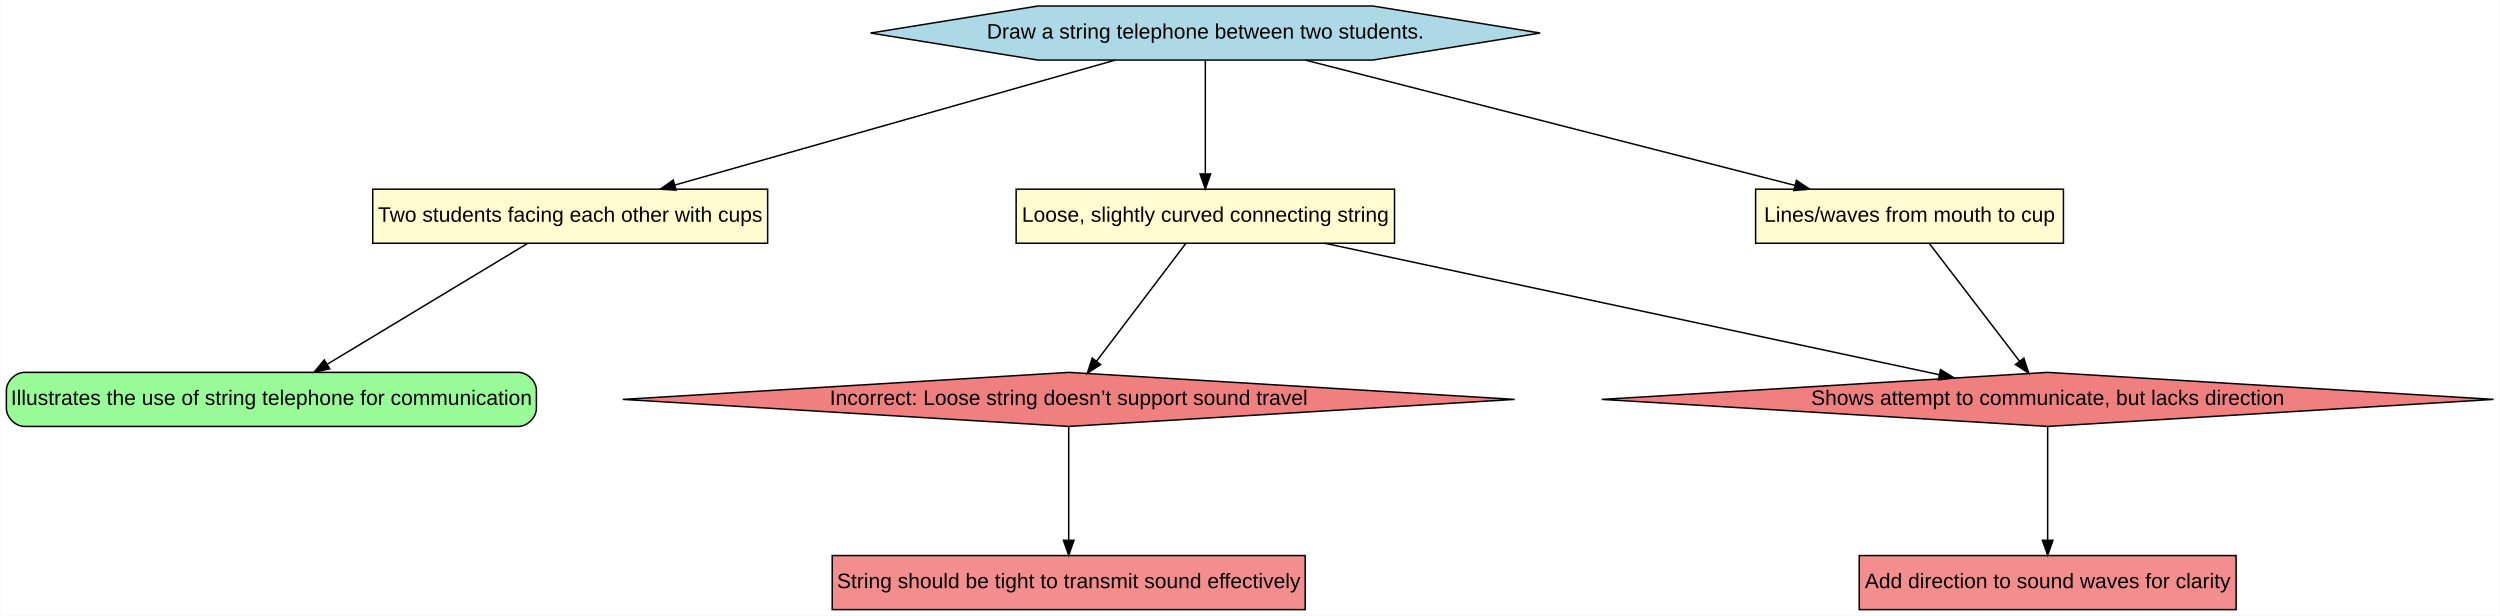
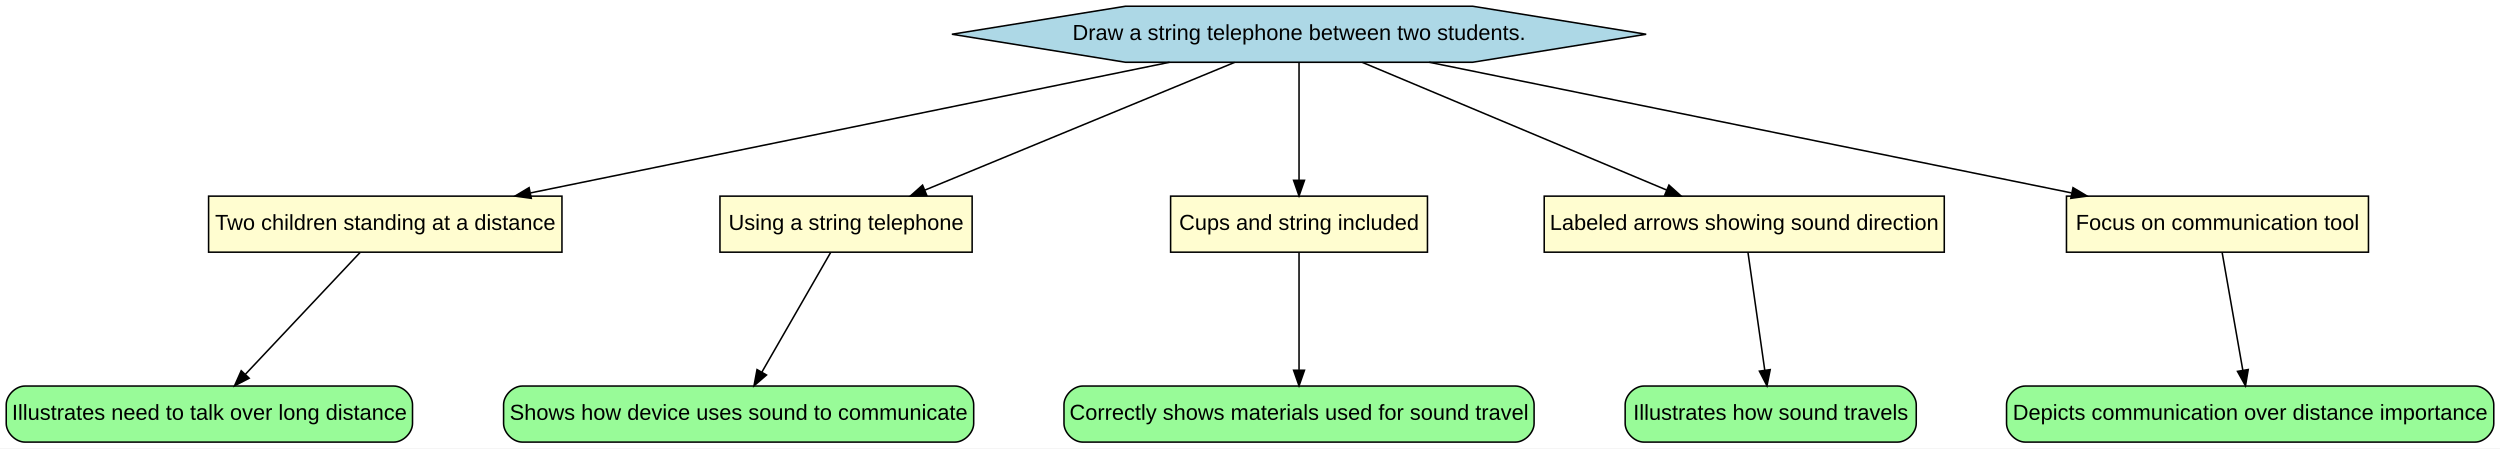
- <svg xmlns="http://www.w3.org/2000/svg" width="1665pt" height="410pt" viewBox="0.00 0.00 1664.50 410.00">
-   <g id="graph0" class="graph" transform="scale(1 1) rotate(0) translate(4 406)">
-     <polygon fill="white" stroke="transparent" points="-4,4 -4,-406 1660.5,-406 1660.5,4 -4,4" />
+ <svg xmlns="http://www.w3.org/2000/svg" width="1606pt" height="288pt" viewBox="0.00 0.00 1606.00 288.00">
+   <g id="graph0" class="graph" transform="scale(1 1) rotate(0) translate(4 284)">
+     <polygon fill="white" stroke="transparent" points="-4,4 -4,-284 1602,-284 1602,4 -4,4" />
    <g id="node1" class="node">
-       <polygon fill="lightblue" stroke="black" points="1021.5,-384 910,-402 687,-402 575.5,-384 687,-366 910,-366 1021.5,-384" />
-       <text text-anchor="middle" x="798.5" y="-380.3" font-family="Arial" font-size="14.00">Draw a string telephone between two students.</text>
+       <polygon fill="lightblue" stroke="black" points="1053.5,-262 942,-280 719,-280 607.5,-262 719,-244 942,-244 1053.5,-262" />
+       <text text-anchor="middle" x="830.5" y="-258.3" font-family="Arial" font-size="14.00">Draw a string telephone between two students.</text>
    </g>
    <g id="node2" class="node">
-       <polygon fill="#fffdd0" stroke="black" points="507,-280 244,-280 244,-244 507,-244 507,-280" />
-       <text text-anchor="middle" x="375.5" y="-258.3" font-family="Arial" font-size="14.00">Two students facing each other with cups</text>
+       <polygon fill="#fffdd0" stroke="black" points="357,-158 130,-158 130,-122 357,-122 357,-158" />
+       <text text-anchor="middle" x="243.5" y="-136.3" font-family="Arial" font-size="14.00">Two children standing at a distance</text>
    </g>
    <g id="edge1" class="edge">
-       <path fill="none" stroke="black" d="M738.34,-365.93C660.97,-343.99 526.86,-305.94 445.15,-282.76" />
-       <polygon fill="black" stroke="black" points="446.03,-279.37 435.45,-280.01 444.12,-286.1 446.03,-279.37" />
+       <path fill="none" stroke="black" d="M747.33,-244C638.96,-221.84 449.98,-183.21 336.82,-160.08" />
+       <polygon fill="black" stroke="black" points="337.29,-156.6 326.79,-158.03 335.89,-163.46 337.29,-156.6" />
    </g>
    <g id="node3" class="node">
-       <polygon fill="#fffdd0" stroke="black" points="924.5,-280 672.5,-280 672.5,-244 924.5,-244 924.5,-280" />
-       <text text-anchor="middle" x="798.5" y="-258.3" font-family="Arial" font-size="14.00">Loose, slightly curved connecting string</text>
+       <polygon fill="#fffdd0" stroke="black" points="620.5,-158 458.5,-158 458.5,-122 620.5,-122 620.5,-158" />
+       <text text-anchor="middle" x="539.5" y="-136.3" font-family="Arial" font-size="14.00">Using a string telephone</text>
    </g>
    <g id="edge2" class="edge">
-       <path fill="none" stroke="black" d="M798.5,-365.81C798.5,-346.11 798.5,-313.58 798.5,-290.39" />
-       <polygon fill="black" stroke="black" points="802,-290.16 798.5,-280.16 795,-290.16 802,-290.16" />
+       <path fill="none" stroke="black" d="M789.12,-243.93C736.75,-222.34 646.62,-185.17 590.18,-161.9" />
+       <polygon fill="black" stroke="black" points="591.32,-158.58 580.74,-158.01 588.65,-165.06 591.32,-158.58" />
    </g>
    <g id="node4" class="node">
-       <polygon fill="#fffdd0" stroke="black" points="1370,-280 1165,-280 1165,-244 1370,-244 1370,-280" />
-       <text text-anchor="middle" x="1267.5" y="-258.3" font-family="Arial" font-size="14.00">Lines/waves from mouth to cup</text>
+       <polygon fill="#fffdd0" stroke="black" points="913,-158 748,-158 748,-122 913,-122 913,-158" />
+       <text text-anchor="middle" x="830.5" y="-136.3" font-family="Arial" font-size="14.00">Cups and string included</text>
    </g>
    <g id="edge3" class="edge">
-       <path fill="none" stroke="black" d="M865.2,-365.93C951.24,-343.92 1100.6,-305.71 1191.1,-282.55" />
-       <polygon fill="black" stroke="black" points="1192.18,-285.89 1201,-280.01 1190.44,-279.11 1192.18,-285.89" />
+       <path fill="none" stroke="black" d="M830.5,-243.81C830.5,-224.11 830.5,-191.58 830.5,-168.39" />
+       <polygon fill="black" stroke="black" points="834,-168.16 830.5,-158.16 827,-168.16 834,-168.16" />
    </g>
    <g id="node5" class="node">
-       <path fill="palegreen" stroke="black" d="M341,-158C341,-158 12,-158 12,-158 6,-158 0,-152 0,-146 0,-146 0,-134 0,-134 0,-128 6,-122 12,-122 12,-122 341,-122 341,-122 347,-122 353,-128 353,-134 353,-134 353,-146 353,-146 353,-152 347,-158 341,-158" />
-       <text text-anchor="middle" x="176.5" y="-136.3" font-family="Arial" font-size="14.00">Illustrates the use of string telephone for communication</text>
+       <polygon fill="#fffdd0" stroke="black" points="1245,-158 988,-158 988,-122 1245,-122 1245,-158" />
+       <text text-anchor="middle" x="1116.5" y="-136.3" font-family="Arial" font-size="14.00">Labeled arrows showing sound direction</text>
    </g>
    <g id="edge4" class="edge">
-       <path fill="none" stroke="black" d="M346.99,-243.81C311.97,-222.69 252.46,-186.81 213.83,-163.51" />
-       <polygon fill="black" stroke="black" points="215.33,-160.33 204.96,-158.16 211.72,-166.32 215.33,-160.33" />
+       <path fill="none" stroke="black" d="M871.17,-243.93C922.63,-222.34 1011.2,-185.17 1066.7,-161.9" />
+       <polygon fill="black" stroke="black" points="1068.13,-165.1 1076,-158.01 1065.42,-158.64 1068.13,-165.1" />
    </g>
    <g id="node6" class="node">
-       <polygon fill="lightcoral" stroke="black" points="707.5,-158 410.5,-140 707.5,-122 1004.5,-140 707.5,-158" />
-       <text text-anchor="middle" x="707.5" y="-136.3" font-family="Arial" font-size="14.00">Incorrect: Loose string doesn’t support sound travel</text>
+       <polygon fill="#fffdd0" stroke="black" points="1517.5,-158 1323.5,-158 1323.5,-122 1517.5,-122 1517.5,-158" />
+       <text text-anchor="middle" x="1420.5" y="-136.3" font-family="Arial" font-size="14.00">Focus on communication tool</text>
    </g>
    <g id="edge5" class="edge">
-       <path fill="none" stroke="black" d="M785.46,-243.81C769.88,-223.26 743.7,-188.74 726.02,-165.42" />
-       <polygon fill="black" stroke="black" points="728.76,-163.24 719.93,-157.39 723.18,-167.47 728.76,-163.24" />
+       <path fill="none" stroke="black" d="M914.09,-244C1023,-221.84 1213,-183.21 1326.7,-160.08" />
+       <polygon fill="black" stroke="black" points="1327.7,-163.45 1336.8,-158.03 1326.3,-156.59 1327.7,-163.45" />
    </g>
    <g id="node7" class="node">
-       <polygon fill="lightcoral" stroke="black" points="1359.5,-158 1062.5,-140 1359.5,-122 1656.5,-140 1359.5,-158" />
-       <text text-anchor="middle" x="1359.5" y="-136.3" font-family="Arial" font-size="14.00">Shows attempt to communicate, but lacks direction</text>
+       <path fill="palegreen" stroke="black" d="M249,-36C249,-36 12,-36 12,-36 6,-36 0,-30 0,-24 0,-24 0,-12 0,-12 0,-6 6,0 12,0 12,0 249,0 249,0 255,0 261,-6 261,-12 261,-12 261,-24 261,-24 261,-30 255,-36 249,-36" />
+       <text text-anchor="middle" x="130.5" y="-14.3" font-family="Arial" font-size="14.00">Illustrates need to talk over long distance</text>
    </g>
    <g id="edge6" class="edge">
-       <path fill="none" stroke="black" d="M877.98,-244C987.21,-220.63 1182.1,-178.95 1287.3,-156.44" />
-       <polygon fill="black" stroke="black" points="1288.15,-159.84 1297.2,-154.32 1286.69,-152.99 1288.15,-159.84" />
+       <path fill="none" stroke="black" d="M227.31,-121.81C208.01,-101.31 175.62,-66.91 153.67,-43.6" />
+       <polygon fill="black" stroke="black" points="156.06,-41.04 146.66,-36.16 150.97,-45.84 156.06,-41.04" />
+     </g>
+     <g id="node8" class="node">
+       <path fill="palegreen" stroke="black" d="M609.5,-36C609.5,-36 331.5,-36 331.5,-36 325.5,-36 319.5,-30 319.5,-24 319.5,-24 319.5,-12 319.5,-12 319.5,-6 325.5,0 331.5,0 331.5,0 609.5,0 609.5,0 615.5,0 621.5,-6 621.5,-12 621.5,-12 621.5,-24 621.5,-24 621.5,-30 615.5,-36 609.5,-36" />
+       <text text-anchor="middle" x="470.5" y="-14.3" font-family="Arial" font-size="14.00">Shows how device uses sound to communicate</text>
    </g>
    <g id="edge7" class="edge">
-       <path fill="none" stroke="black" d="M1280.7,-243.81C1296.4,-223.26 1322.9,-188.74 1340.8,-165.42" />
-       <polygon fill="black" stroke="black" points="1343.64,-167.47 1346.9,-157.39 1338.06,-163.24 1343.64,-167.47" />
+       <path fill="none" stroke="black" d="M529.61,-121.81C518.03,-101.67 498.74,-68.1 485.35,-44.83" />
+       <polygon fill="black" stroke="black" points="488.39,-43.09 480.37,-36.16 482.32,-46.58 488.39,-43.09" />
    </g>
-     <g id="node8" class="node">
-       <polygon fill="#f28e8e" stroke="black" points="865,-36 550,-36 550,0 865,0 865,-36" />
-       <text text-anchor="middle" x="707.5" y="-14.3" font-family="Arial" font-size="14.00">String should be tight to transmit sound effectively</text>
+     <g id="node9" class="node">
+       <path fill="palegreen" stroke="black" d="M969.5,-36C969.5,-36 691.5,-36 691.5,-36 685.5,-36 679.5,-30 679.5,-24 679.5,-24 679.5,-12 679.5,-12 679.5,-6 685.5,0 691.5,0 691.5,0 969.5,0 969.5,0 975.5,0 981.5,-6 981.5,-12 981.5,-12 981.5,-24 981.5,-24 981.5,-30 975.5,-36 969.5,-36" />
+       <text text-anchor="middle" x="830.5" y="-14.3" font-family="Arial" font-size="14.00">Correctly shows materials used for sound travel</text>
    </g>
    <g id="edge8" class="edge">
-       <path fill="none" stroke="black" d="M707.5,-121.81C707.5,-102.11 707.5,-69.58 707.5,-46.39" />
-       <polygon fill="black" stroke="black" points="711,-46.16 707.5,-36.16 704,-46.16 711,-46.16" />
+       <path fill="none" stroke="black" d="M830.5,-121.81C830.5,-102.11 830.5,-69.58 830.5,-46.39" />
+       <polygon fill="black" stroke="black" points="834,-46.16 830.5,-36.16 827,-46.16 834,-46.16" />
    </g>
-     <g id="node9" class="node">
-       <polygon fill="#f28e8e" stroke="black" points="1485,-36 1234,-36 1234,0 1485,0 1485,-36" />
-       <text text-anchor="middle" x="1359.5" y="-14.3" font-family="Arial" font-size="14.00">Add direction to sound waves for clarity</text>
+     <g id="node10" class="node">
+       <path fill="palegreen" stroke="black" d="M1215,-36C1215,-36 1052,-36 1052,-36 1046,-36 1040,-30 1040,-24 1040,-24 1040,-12 1040,-12 1040,-6 1046,0 1052,0 1052,0 1215,0 1215,0 1221,0 1227,-6 1227,-12 1227,-12 1227,-24 1227,-24 1227,-30 1221,-36 1215,-36" />
+       <text text-anchor="middle" x="1133.5" y="-14.3" font-family="Arial" font-size="14.00">Illustrates how sound travels</text>
    </g>
    <g id="edge9" class="edge">
-       <path fill="none" stroke="black" d="M1359.5,-121.81C1359.5,-102.11 1359.5,-69.58 1359.5,-46.39" />
-       <polygon fill="black" stroke="black" points="1363,-46.16 1359.5,-36.16 1356,-46.16 1363,-46.16" />
+       <path fill="none" stroke="black" d="M1118.9,-121.81C1121.7,-102.02 1126.4,-69.29 1129.7,-46.08" />
+       <polygon fill="black" stroke="black" points="1133.17,-46.55 1131.1,-36.16 1126.24,-45.57 1133.17,-46.55" />
+     </g>
+     <g id="node11" class="node">
+       <path fill="palegreen" stroke="black" d="M1586,-36C1586,-36 1297,-36 1297,-36 1291,-36 1285,-30 1285,-24 1285,-24 1285,-12 1285,-12 1285,-6 1291,0 1297,0 1297,0 1586,0 1586,0 1592,0 1598,-6 1598,-12 1598,-12 1598,-24 1598,-24 1598,-30 1592,-36 1586,-36" />
+       <text text-anchor="middle" x="1441.5" y="-14.3" font-family="Arial" font-size="14.00">Depicts communication over distance importance</text>
+     </g>
+     <g id="edge10" class="edge">
+       <path fill="none" stroke="black" d="M1423.5,-121.81C1427,-102.02 1432.7,-69.29 1436.8,-46.08" />
+       <polygon fill="black" stroke="black" points="1440.26,-46.61 1438.5,-36.16 1433.36,-45.43 1440.26,-46.61" />
    </g>
  </g>
</svg>
